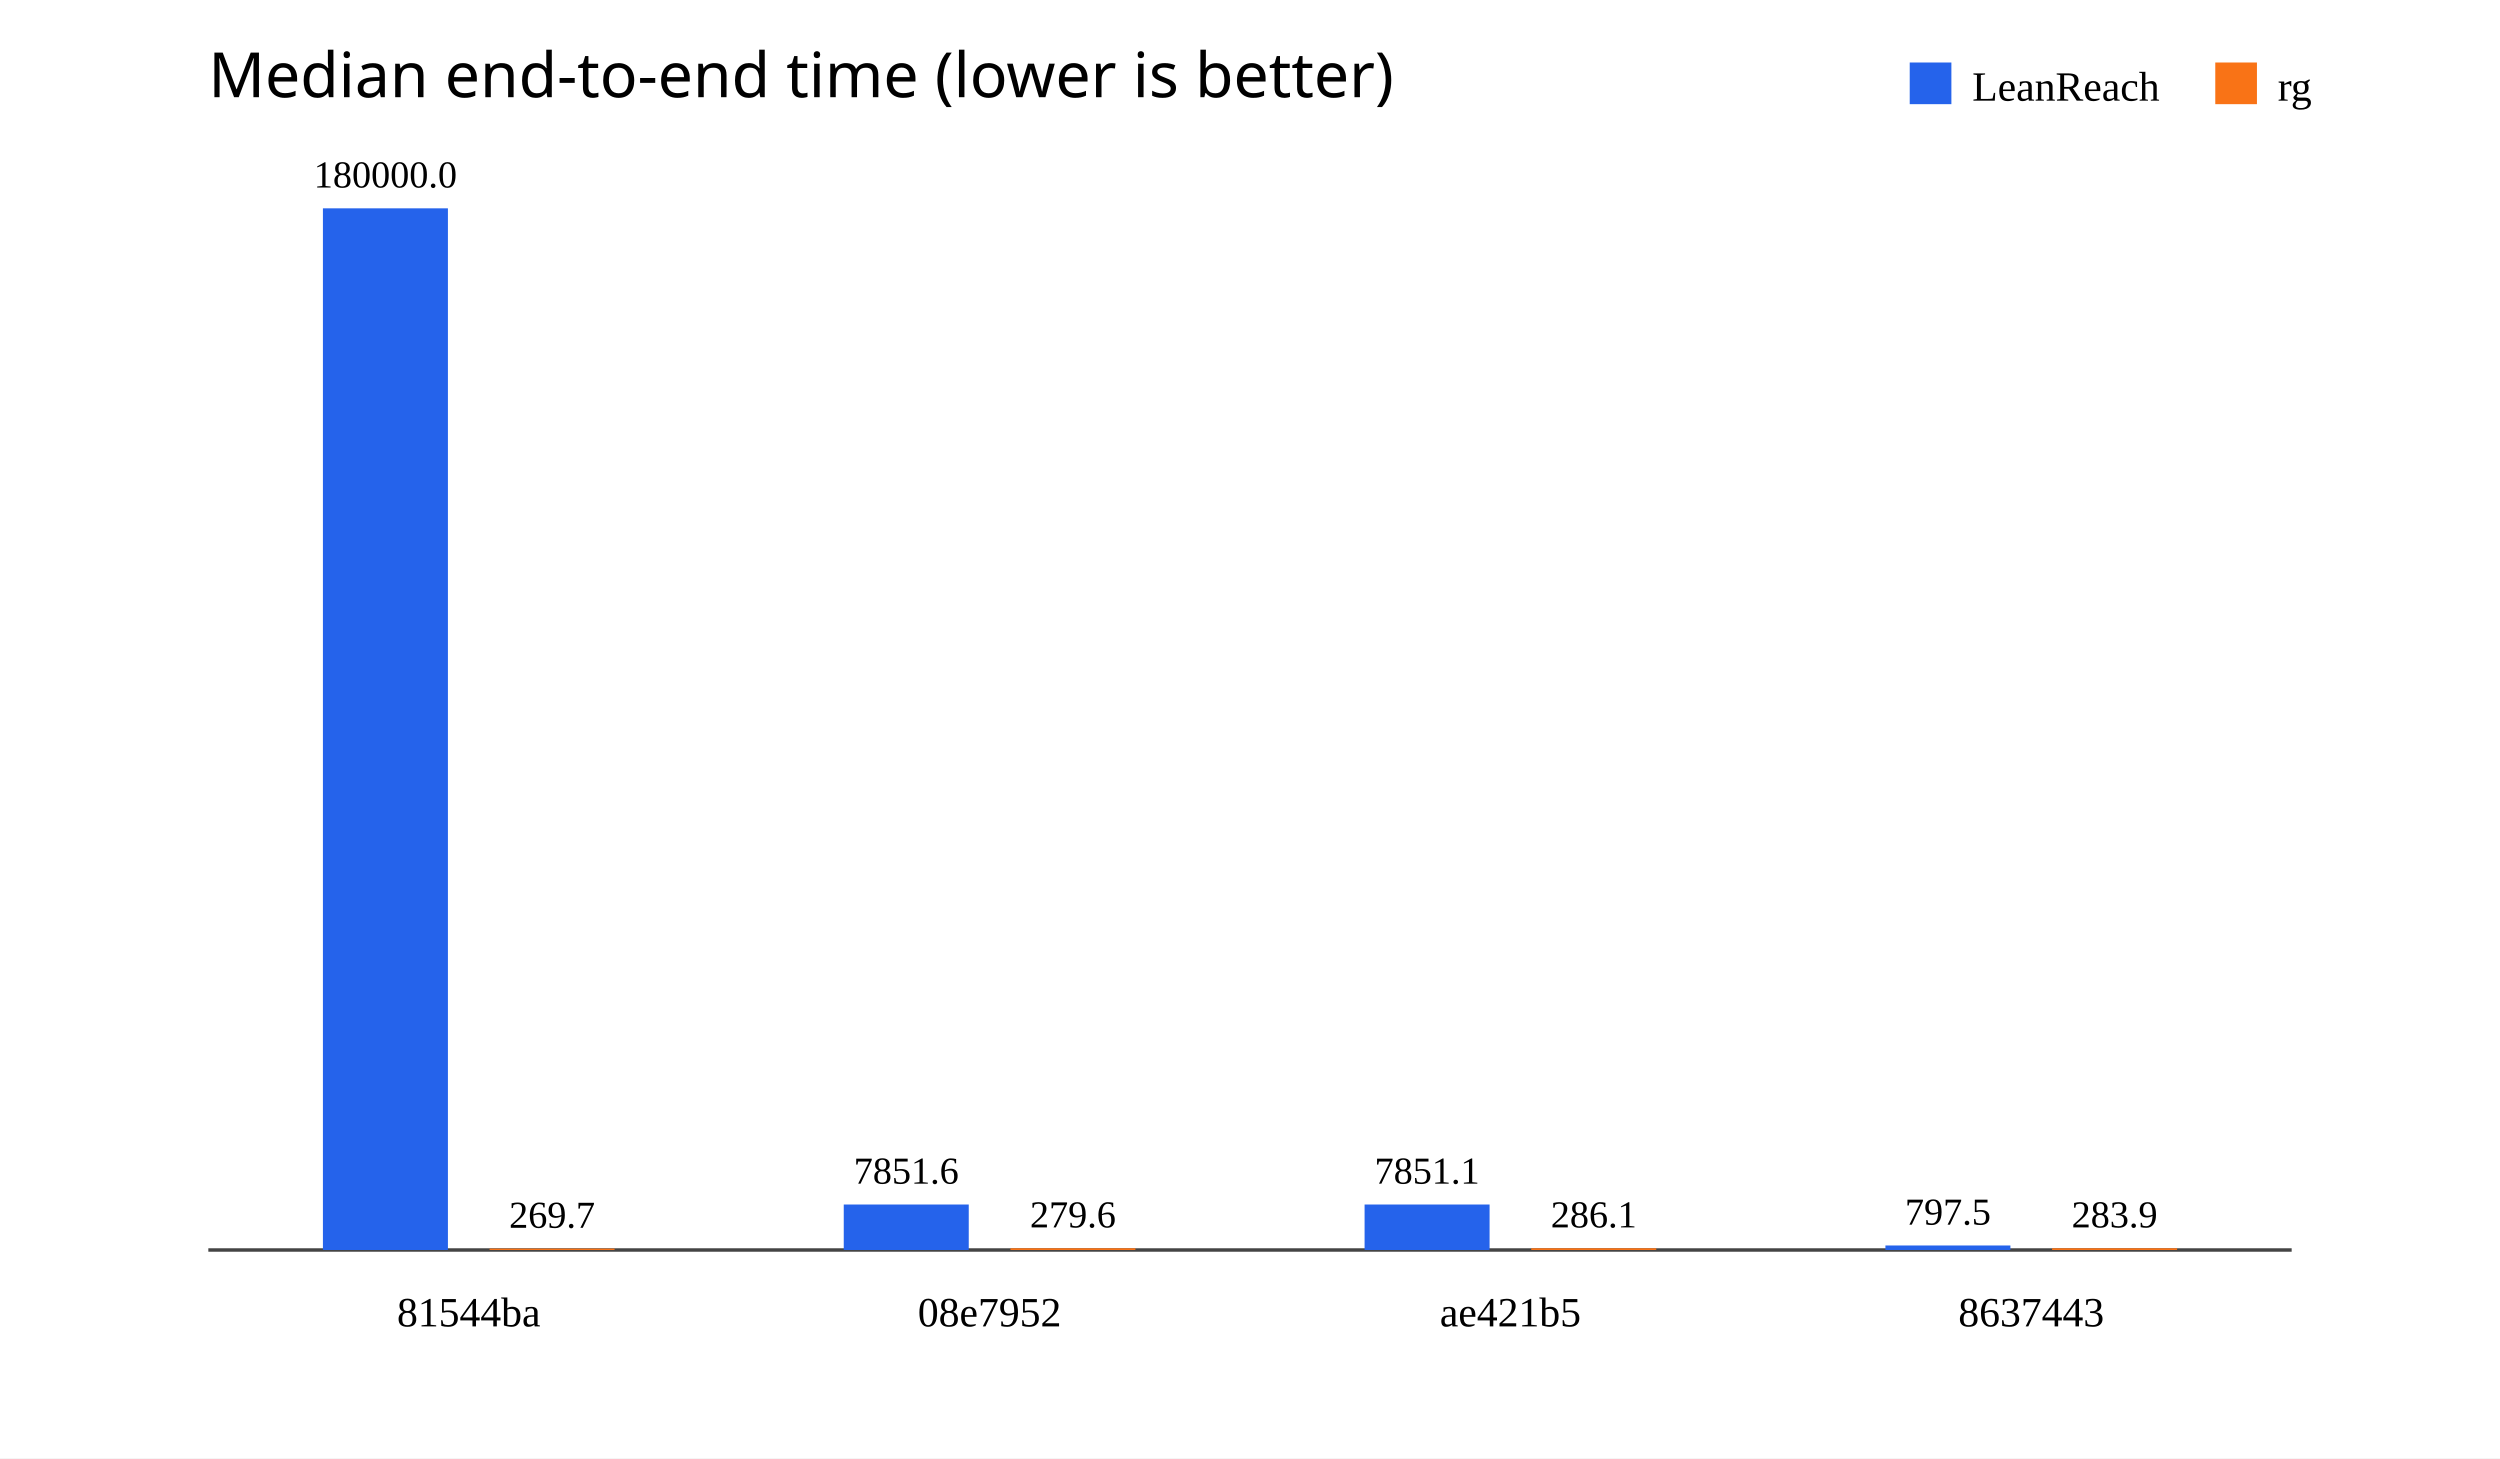
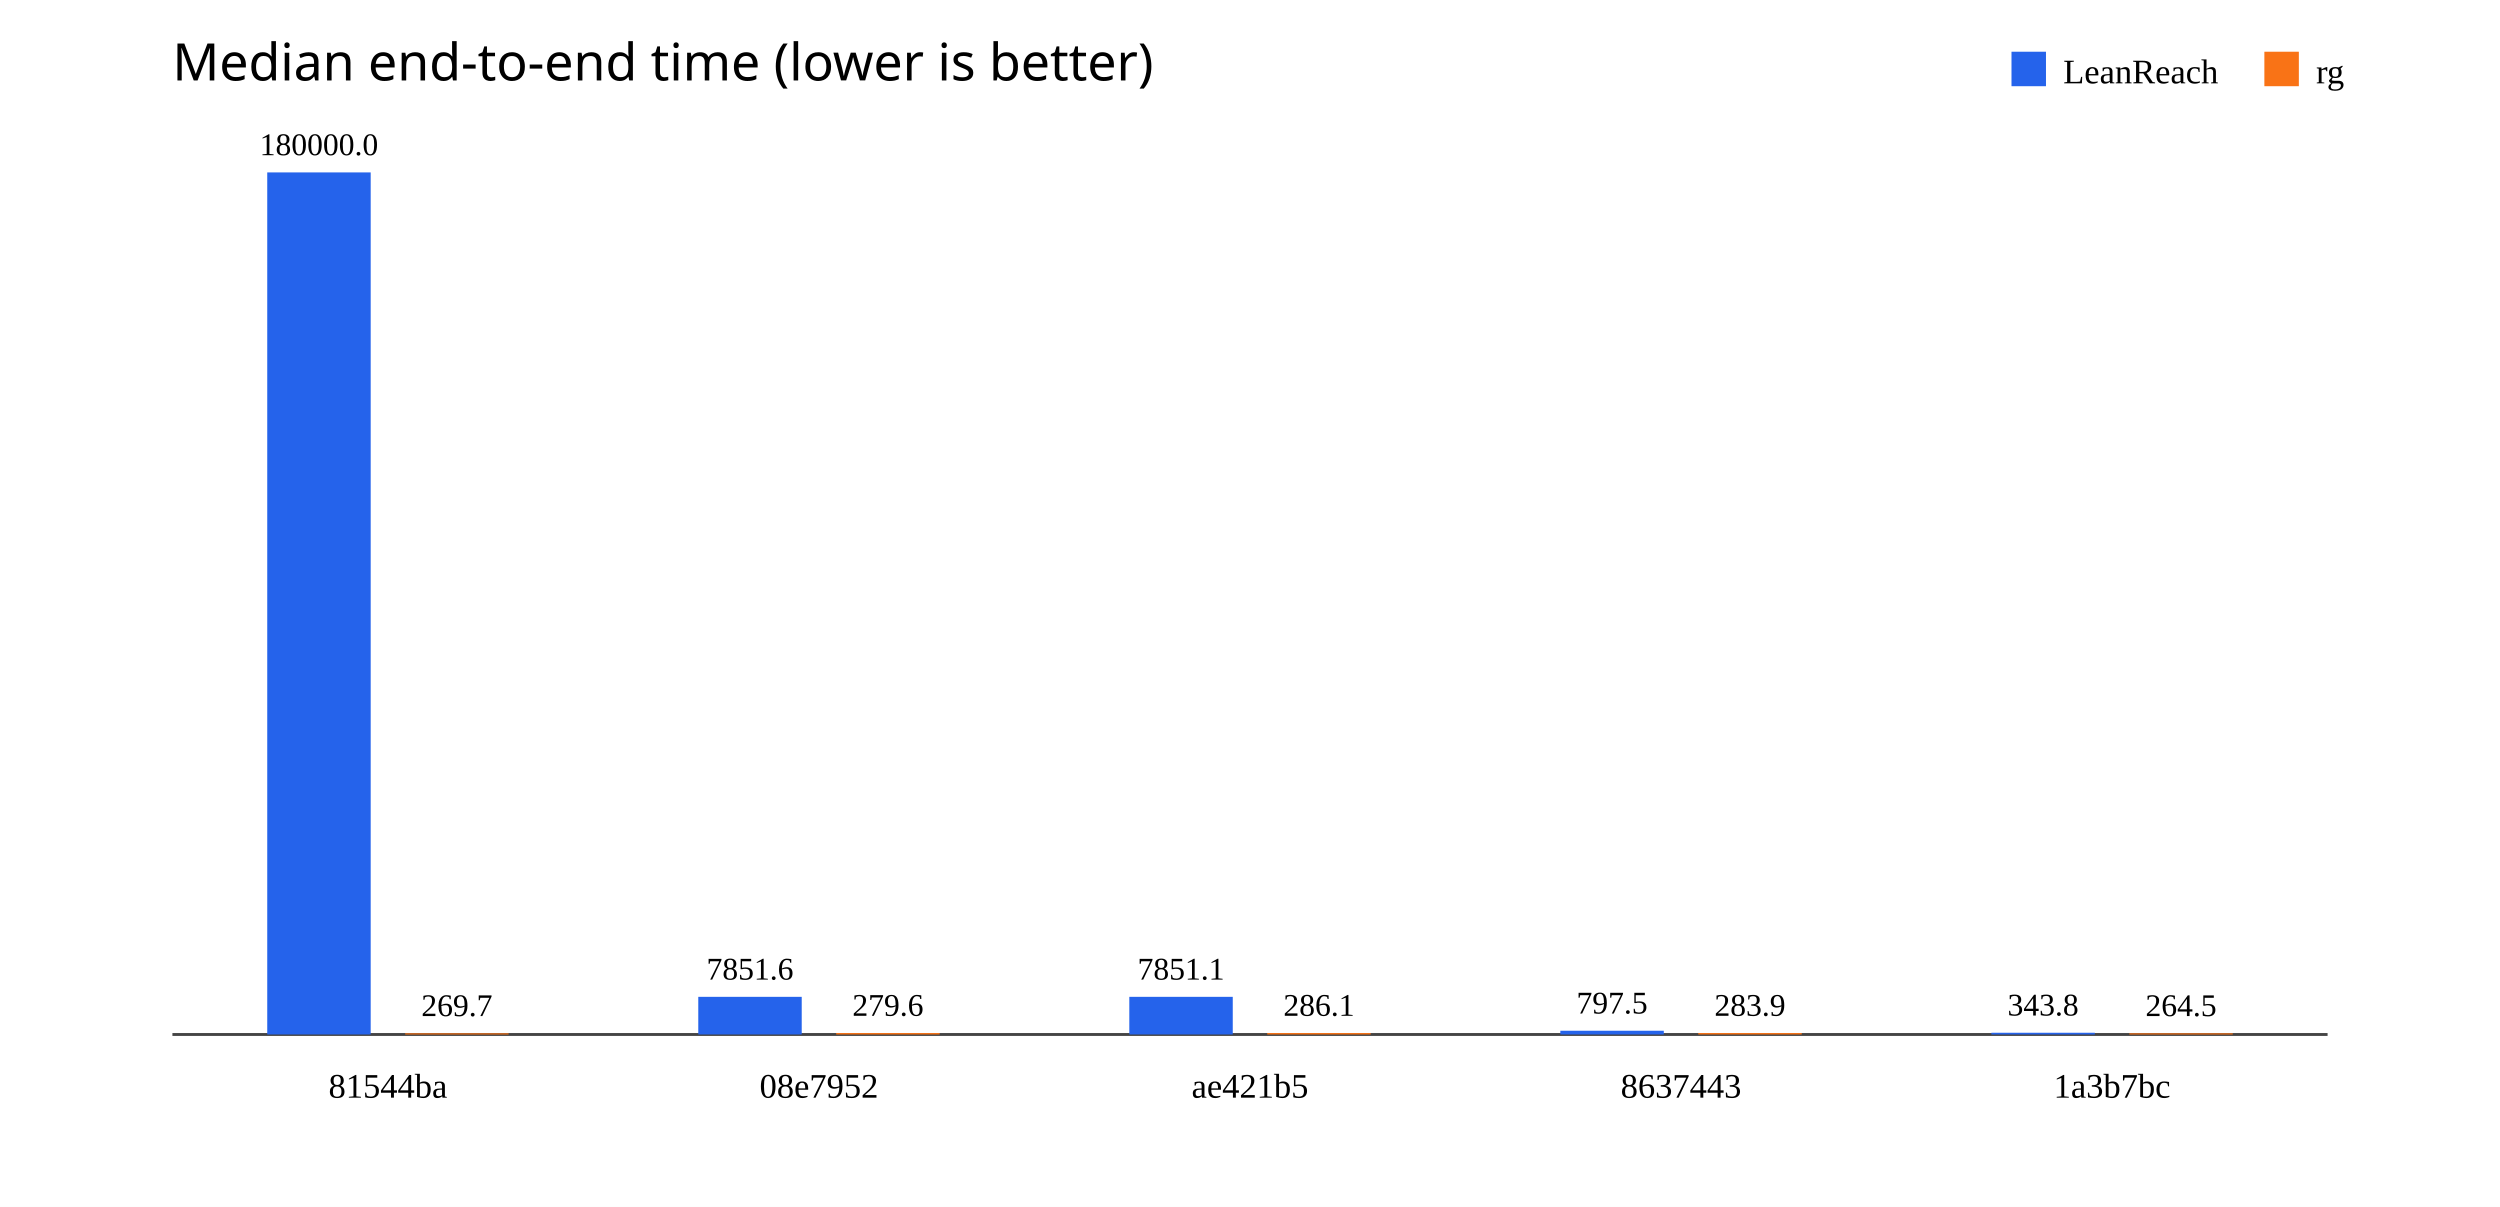
- <svg xmlns="http://www.w3.org/2000/svg" width="720" height="420">
+ <svg xmlns="http://www.w3.org/2000/svg" width="870" height="420">
  <rect width="100%" height="100%" fill="white" />
  <text x="60" y="28" font-size="18" font-family="sans-serif">Median end-to-end time (lower is better)</text>
-   <line x1="60" y1="360" x2="660" y2="360" stroke="#444" />
+   <line x1="60" y1="360" x2="810" y2="360" stroke="#444" />
  <rect x="93.0" y="60.0" width="36" height="300.0" fill="#2563eb" />
  <rect x="141.0" y="359.6" width="36" height="0.4" fill="#f97316" />
  <rect x="243.0" y="346.9" width="36" height="13.1" fill="#2563eb" />
  <rect x="291.0" y="359.5" width="36" height="0.5" fill="#f97316" />
  <rect x="393.0" y="346.9" width="36" height="13.1" fill="#2563eb" />
  <rect x="441.0" y="359.5" width="36" height="0.5" fill="#f97316" />
  <rect x="543.0" y="358.7" width="36" height="1.3" fill="#2563eb" />
  <rect x="591.0" y="359.5" width="36" height="0.5" fill="#f97316" />
+   <rect x="693.0" y="359.4" width="36" height="0.6" fill="#2563eb" />
+   <rect x="741.0" y="359.6" width="36" height="0.4" fill="#f97316" />
  <text x="111.0" y="54.0" text-anchor="middle" font-size="11">180000.0</text>
  <text x="159.0" y="353.6" text-anchor="middle" font-size="11">269.7</text>
  <text x="135" y="382" text-anchor="middle" font-size="12">81544ba</text>
  <text x="261.0" y="340.9" text-anchor="middle" font-size="11">7851.6</text>
  <text x="309.0" y="353.5" text-anchor="middle" font-size="11">279.6</text>
  <text x="285" y="382" text-anchor="middle" font-size="12">08e7952</text>
  <text x="411.0" y="340.9" text-anchor="middle" font-size="11">7851.1</text>
  <text x="459.0" y="353.5" text-anchor="middle" font-size="11">286.1</text>
  <text x="435" y="382" text-anchor="middle" font-size="12">ae421b5</text>
  <text x="561.0" y="352.7" text-anchor="middle" font-size="11">797.5</text>
  <text x="609.0" y="353.5" text-anchor="middle" font-size="11">283.9</text>
  <text x="585" y="382" text-anchor="middle" font-size="12">8637443</text>
-   <rect x="550" y="18" width="12" height="12" fill="#2563eb" />
-   <text x="568" y="29" font-size="12">LeanReach</text>
-   <rect x="638" y="18" width="12" height="12" fill="#f97316" />
-   <text x="656" y="29" font-size="12">rg</text>
+   <text x="711.0" y="353.4" text-anchor="middle" font-size="11">343.8</text>
+   <text x="759.0" y="353.6" text-anchor="middle" font-size="11">264.5</text>
+   <text x="735" y="382" text-anchor="middle" font-size="12">1a3b7bc</text>
+   <rect x="700" y="18" width="12" height="12" fill="#2563eb" />
+   <text x="718" y="29" font-size="12">LeanReach</text>
+   <rect x="788" y="18" width="12" height="12" fill="#f97316" />
+   <text x="806" y="29" font-size="12">rg</text>
</svg>
